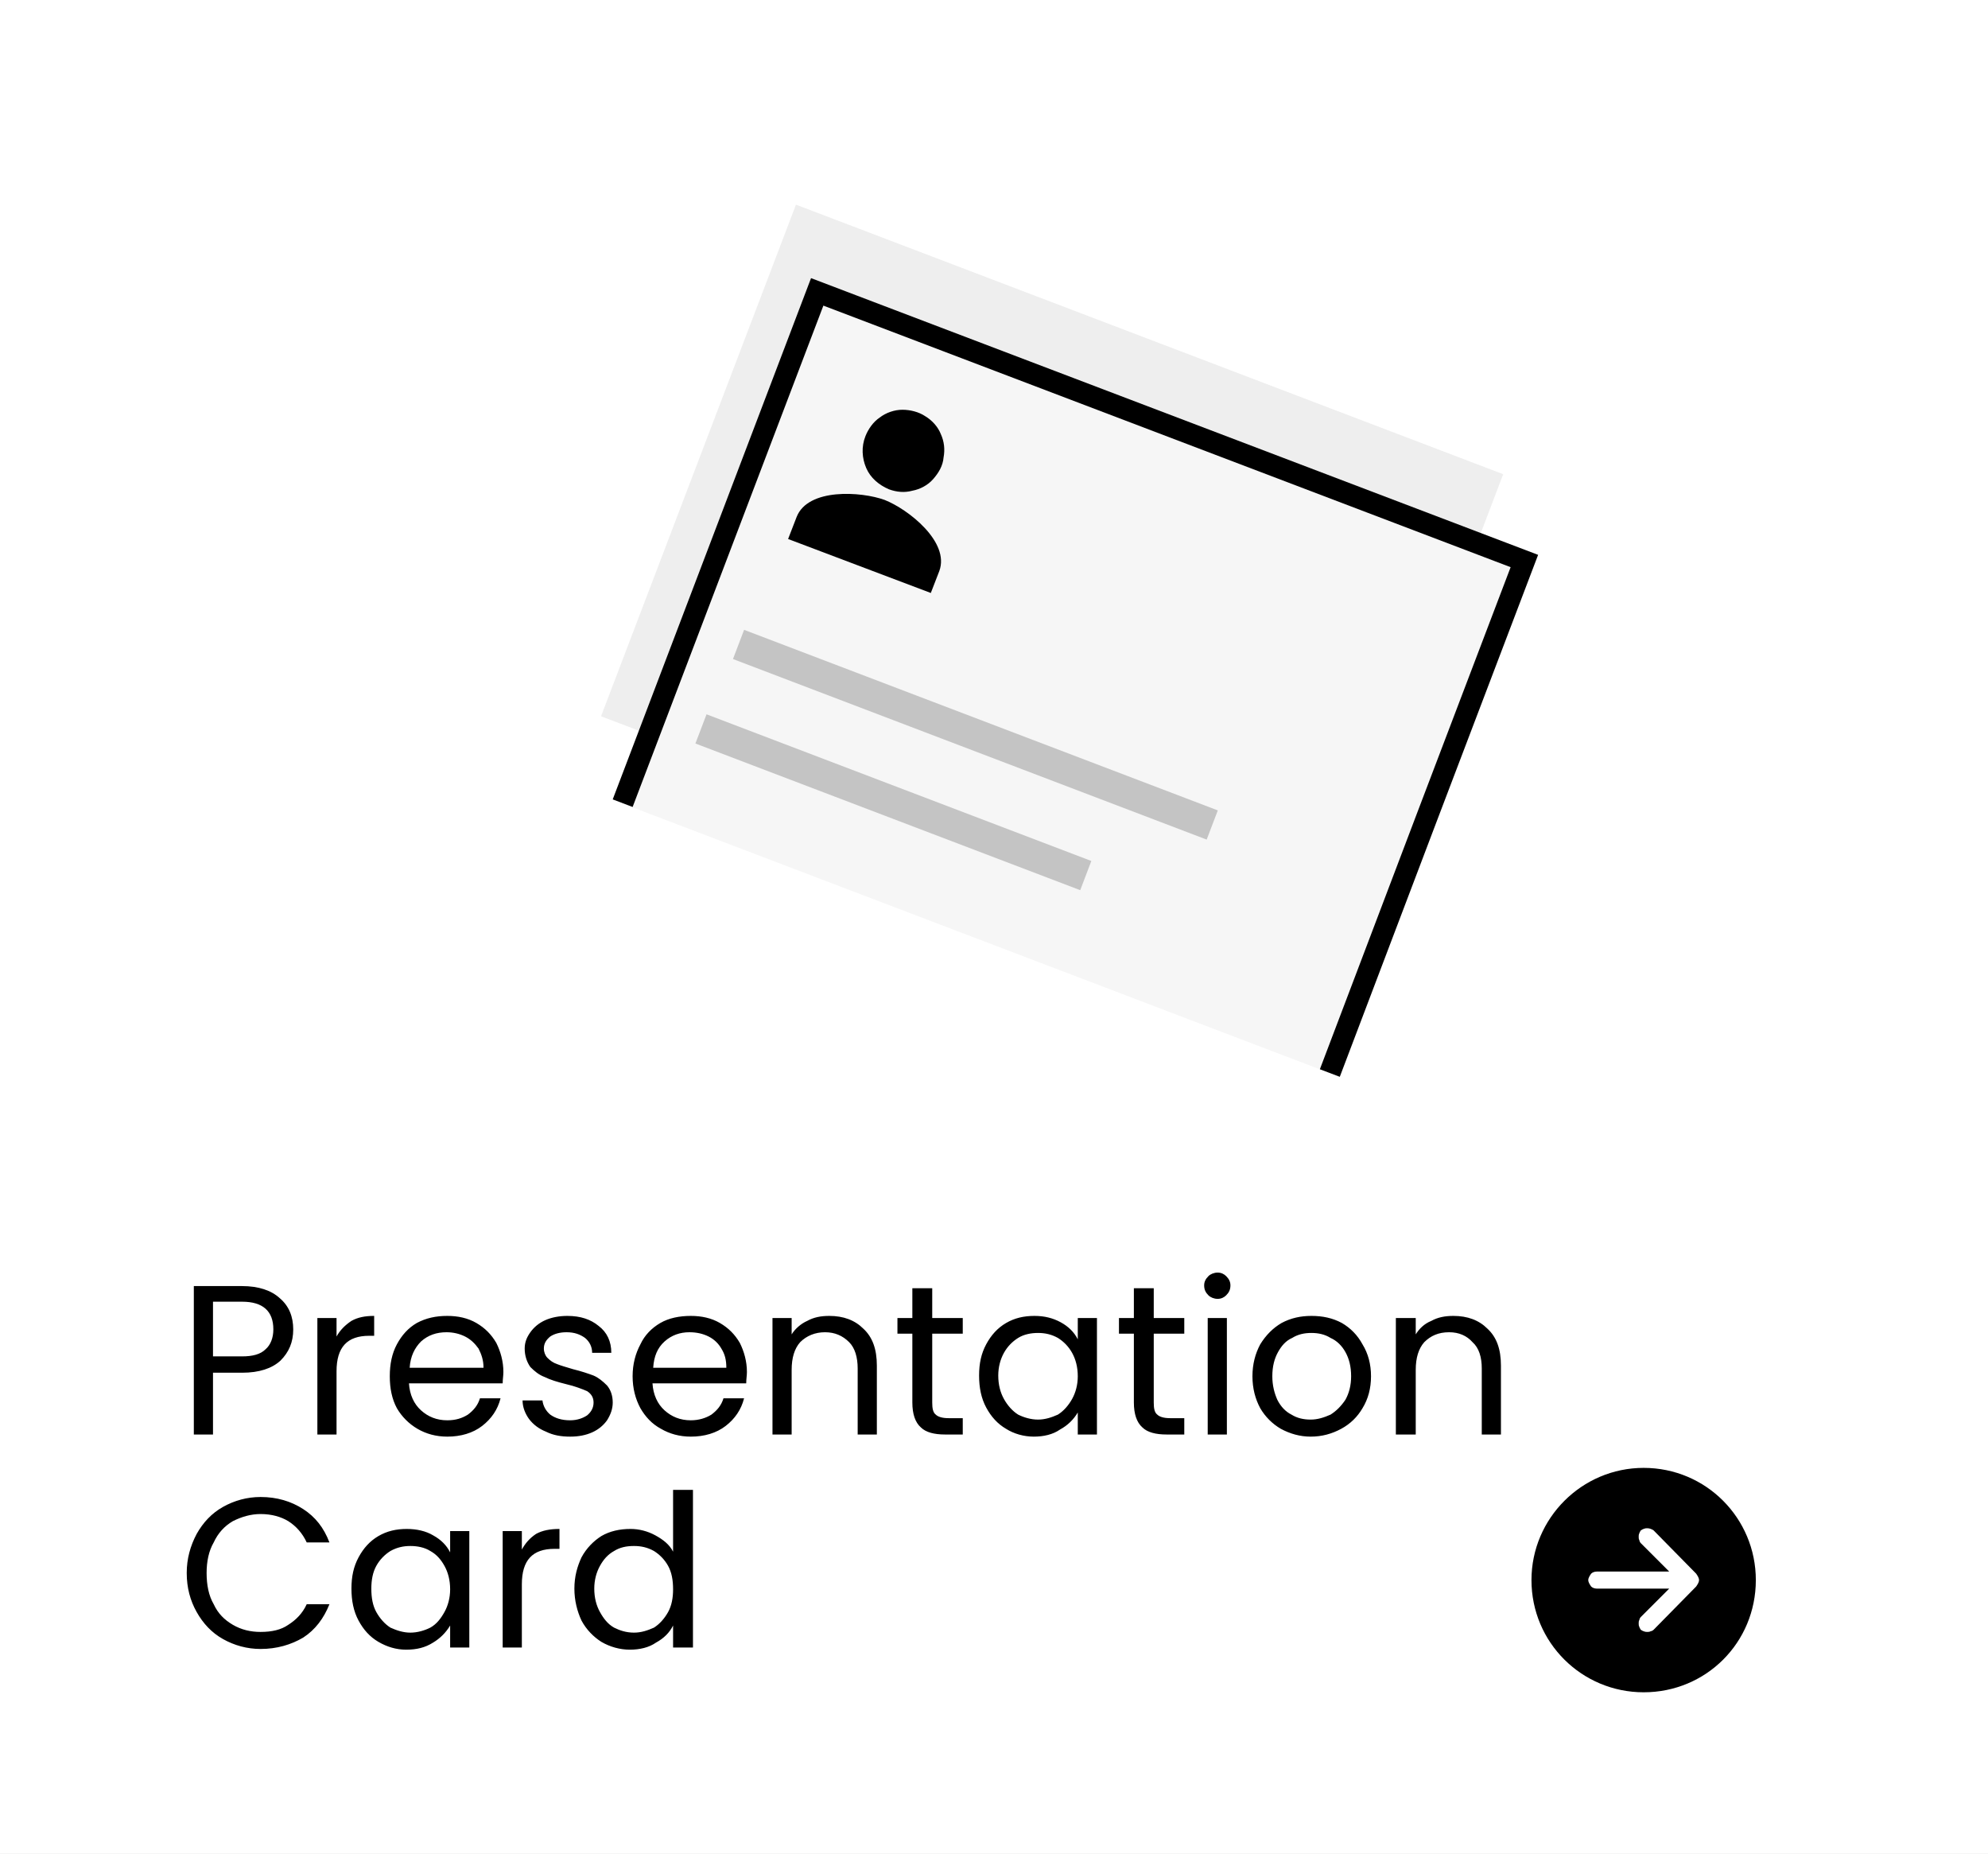
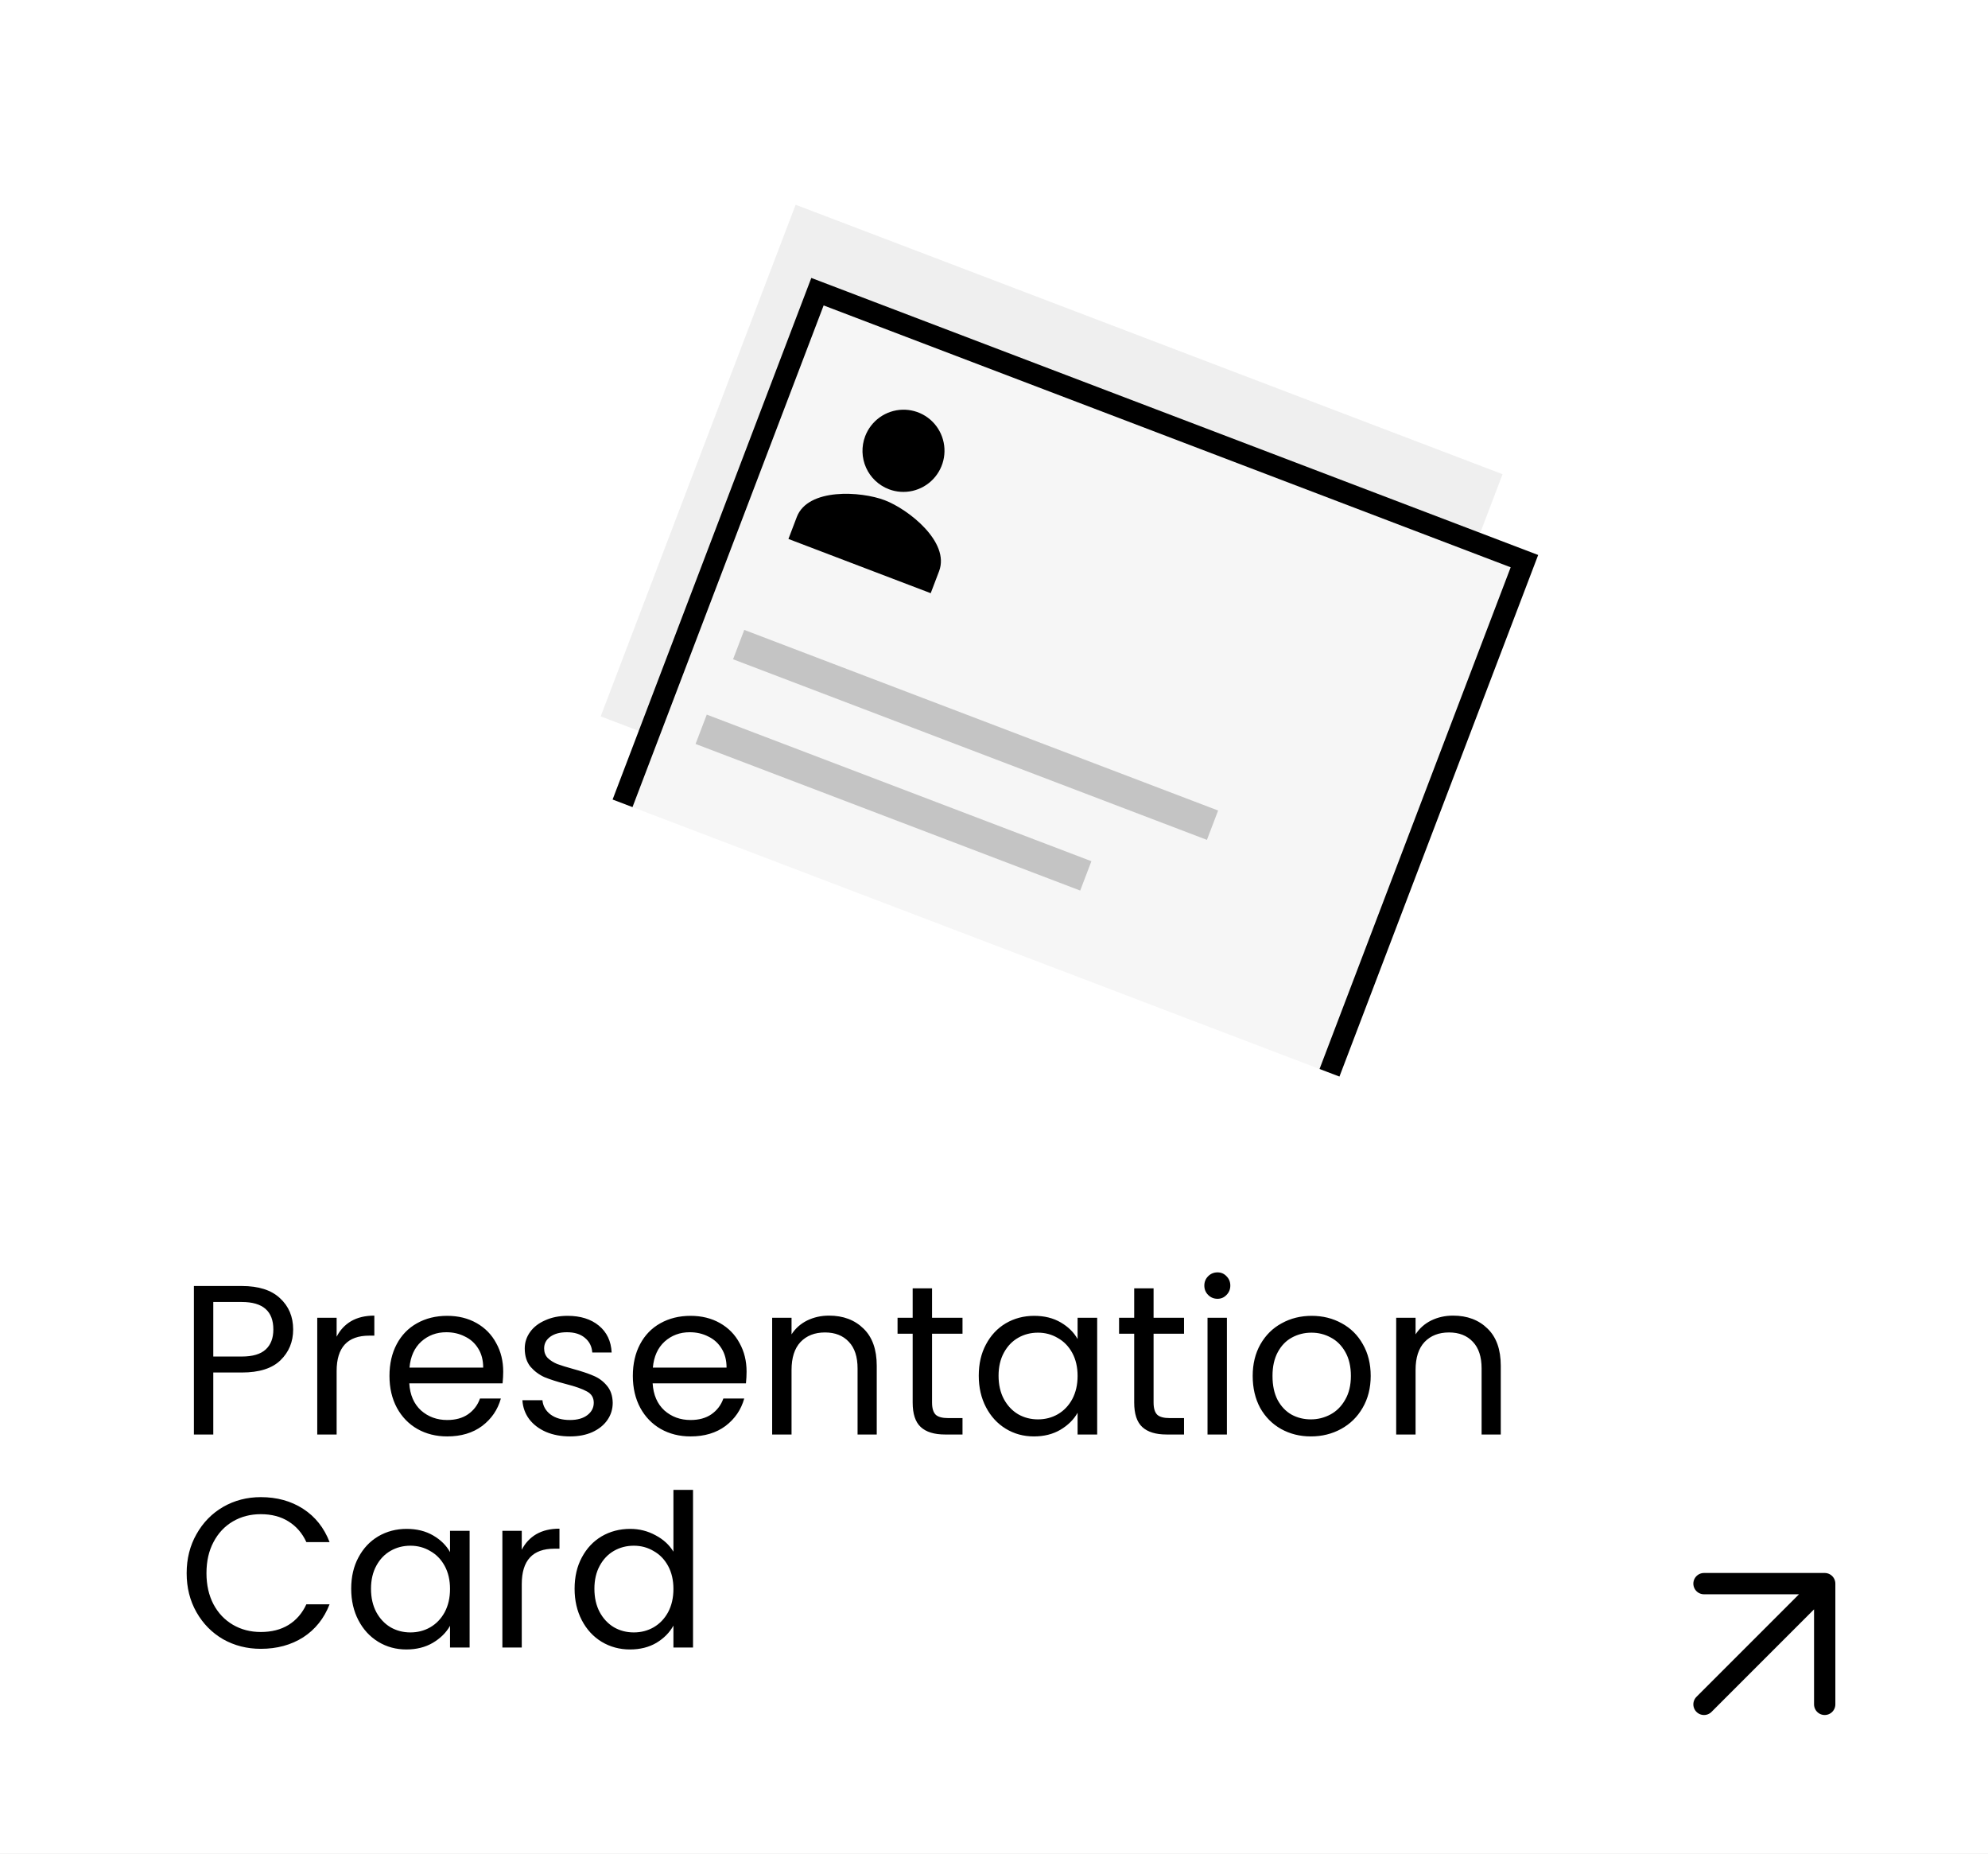
- <svg xmlns="http://www.w3.org/2000/svg" width="280" height="261" viewBox="0 0 280 261" fill="none">
-   <style>.a{fill:#C4C4C4;}.b{fill:black;}</style>
-   <rect width="280" height="261" fill="white" />
-   <rect x="112.1" y="28.8" width="106.6" height="77.1" transform="rotate(20.8607 112.06 28.831)" style="fill-opacity:0.3;fill:#C4C4C4" />
-   <rect x="115.1" y="41.1" width="106.6" height="77.1" transform="rotate(20.8607 115.137 41.0741)" fill="#F6F6F6" />
-   <path d="M187.3 151.1L201 115 214.7 79 115.1 41.1 87.7 113.1" style="stroke-width:3;stroke:black" />
-   <rect x="104.8" y="88.7" width="71.4" height="4.4" transform="rotate(20.8607 104.825 88.7011)" class="a" />
-   <rect x="99.5" y="100.6" width="58" height="4.4" transform="rotate(20.8607 99.5443 100.627)" class="a" />
-   <path d="M125.2 68.9C126.3 69.3 127.4 69.4 128.5 69.1 129.6 68.9 130.7 68.3 131.4 67.5 132.2 66.6 132.8 65.6 132.9 64.4 133.1 63.3 133 62.2 132.5 61.1 132.1 60.1 131.3 59.2 130.3 58.6 129.4 58 128.2 57.7 127.1 57.7 126 57.7 124.8 58.1 123.9 58.8 123 59.4 122.3 60.4 121.9 61.4 121.3 62.9 121.4 64.5 122 65.9 122.6 67.3 123.8 68.3 125.2 68.9ZM124.6 70.4C121.3 69.2 113.8 68.7 112.2 72.8L111 75.9 131.1 83.5 132.3 80.4C133.8 76.3 127.9 71.7 124.6 70.4Z" class="b" />
-   <path d="M41.3 187.2C41.3 189 40.7 190.4 39.5 191.6 38.3 192.7 36.5 193.3 34.1 193.3H30V202H27.3V181.1H34.1C36.4 181.1 38.2 181.7 39.4 182.8 40.7 183.9 41.3 185.4 41.3 187.2ZM34.1 191C35.6 191 36.7 190.7 37.4 190 38.1 189.4 38.5 188.4 38.5 187.2 38.5 184.6 37 183.3 34.1 183.3H30V191H34.1ZM47.4 188.2C47.9 187.3 48.6 186.6 49.5 186 50.4 185.5 51.4 185.3 52.7 185.3V188.1H52C48.9 188.1 47.4 189.7 47.4 193.1V202H44.7V185.6H47.4V188.2ZM70.9 193.2C70.9 193.7 70.8 194.2 70.8 194.8H57.6C57.7 196.4 58.3 197.7 59.3 198.6 60.3 199.5 61.5 200 63 200 64.2 200 65.1 199.7 65.9 199.2 66.7 198.6 67.3 197.9 67.6 196.9H70.5C70.1 198.5 69.2 199.8 67.9 200.8 66.6 201.8 64.9 202.3 63 202.3 61.4 202.3 60 201.9 58.8 201.2 57.6 200.5 56.6 199.5 55.9 198.3 55.2 197 54.9 195.5 54.9 193.8 54.9 192.1 55.2 190.6 55.9 189.3 56.6 188 57.5 187 58.7 186.3 60 185.6 61.4 185.3 63 185.3 64.5 185.3 65.9 185.6 67.1 186.3 68.3 187 69.2 187.9 69.9 189.1 70.5 190.3 70.9 191.7 70.9 193.2ZM68.1 192.6C68.1 191.5 67.8 190.7 67.4 189.9 66.9 189.2 66.3 188.6 65.5 188.2 64.7 187.8 63.8 187.6 62.9 187.6 61.5 187.6 60.3 188 59.3 188.9 58.4 189.8 57.8 191 57.7 192.6H68.1ZM80.3 202.3C79 202.3 77.9 202.1 76.9 201.6 75.9 201.2 75.1 200.6 74.5 199.8 74 199.1 73.6 198.2 73.6 197.2H76.4C76.5 198 76.9 198.7 77.5 199.2 78.2 199.7 79.1 200 80.3 200 81.3 200 82.1 199.7 82.7 199.3 83.3 198.8 83.6 198.2 83.6 197.5 83.6 196.8 83.3 196.3 82.7 195.9 82 195.6 81 195.2 79.7 194.9 78.5 194.6 77.5 194.3 76.7 193.9 75.9 193.6 75.3 193.1 74.7 192.5 74.2 191.8 73.9 190.9 73.9 189.9 73.9 189 74.2 188.3 74.7 187.6 75.2 186.9 75.9 186.3 76.8 185.9 77.7 185.5 78.8 185.3 79.9 185.3 81.8 185.3 83.2 185.8 84.3 186.7 85.5 187.6 86.1 188.9 86.1 190.5H83.4C83.4 189.6 83 188.9 82.4 188.4 81.7 187.9 80.9 187.6 79.8 187.6 78.9 187.6 78.1 187.8 77.5 188.2 76.9 188.7 76.6 189.2 76.6 189.9 76.6 190.4 76.8 190.9 77.1 191.2 77.5 191.6 77.9 191.9 78.5 192.1 79 192.3 79.7 192.5 80.7 192.8 81.9 193.1 82.8 193.4 83.6 193.7 84.3 194 84.9 194.5 85.5 195.1 86 195.7 86.3 196.5 86.3 197.5 86.3 198.4 86 199.2 85.5 200 85 200.7 84.3 201.3 83.4 201.7 82.5 202.1 81.5 202.3 80.3 202.3ZM105.2 193.2C105.2 193.7 105.1 194.2 105.1 194.8H91.9C92 196.4 92.6 197.7 93.6 198.6 94.6 199.5 95.8 200 97.3 200 98.4 200 99.4 199.7 100.2 199.2 101 198.6 101.6 197.9 101.9 196.9H104.8C104.4 198.5 103.5 199.8 102.2 200.8 100.9 201.8 99.2 202.3 97.3 202.3 95.7 202.3 94.3 201.9 93.1 201.2 91.8 200.5 90.9 199.5 90.2 198.3 89.5 197 89.1 195.5 89.1 193.8 89.1 192.1 89.5 190.6 90.2 189.3 90.8 188 91.8 187 93 186.3 94.2 185.6 95.7 185.3 97.3 185.3 98.8 185.3 100.2 185.6 101.4 186.3 102.6 187 103.5 187.9 104.2 189.1 104.8 190.3 105.2 191.7 105.2 193.2ZM102.3 192.6C102.3 191.5 102.1 190.7 101.6 189.9 101.2 189.2 100.6 188.6 99.8 188.2 99 187.8 98.1 187.6 97.1 187.6 95.8 187.6 94.6 188 93.6 188.9 92.6 189.8 92.1 191 92 192.6H102.3ZM116.8 185.3C118.8 185.3 120.4 185.9 121.6 187.1 122.9 188.3 123.5 190 123.5 192.3V202H120.8V192.7C120.8 191.1 120.4 189.8 119.6 189 118.7 188.1 117.6 187.6 116.2 187.6 114.8 187.6 113.6 188.1 112.7 189 111.9 189.9 111.5 191.2 111.5 192.9V202H108.8V185.6H111.5V187.9C112 187.1 112.8 186.4 113.7 186 114.6 185.5 115.6 185.3 116.8 185.3ZM131.3 187.8V197.5C131.3 198.3 131.4 198.9 131.8 199.2 132.1 199.5 132.7 199.7 133.6 199.7H135.6V202H133.1C131.6 202 130.4 201.7 129.7 201 128.9 200.3 128.5 199.1 128.5 197.5V187.8H126.4V185.6H128.5V181.4H131.3V185.6H135.6V187.8H131.3ZM137.9 193.7C137.9 192 138.2 190.6 138.9 189.3 139.6 188 140.5 187 141.7 186.3 142.9 185.6 144.2 185.3 145.7 185.3 147.1 185.3 148.3 185.6 149.4 186.2 150.5 186.8 151.3 187.6 151.8 188.6V185.6H154.5V202H151.8V198.9C151.2 199.9 150.4 200.7 149.3 201.3 148.3 202 147 202.3 145.6 202.3 144.2 202.3 142.8 201.9 141.7 201.2 140.5 200.5 139.6 199.5 138.9 198.2 138.2 196.9 137.9 195.4 137.9 193.7ZM151.8 193.8C151.8 192.5 151.5 191.4 151 190.5 150.5 189.6 149.8 188.9 149 188.4 148.1 187.9 147.2 187.7 146.2 187.7 145.2 187.7 144.2 187.9 143.4 188.4 142.6 188.9 141.9 189.6 141.4 190.5 140.9 191.4 140.6 192.5 140.6 193.7 140.6 195 140.9 196.1 141.4 197 141.9 197.9 142.6 198.7 143.4 199.2 144.2 199.6 145.2 199.9 146.2 199.9 147.2 199.9 148.1 199.6 149 199.2 149.8 198.7 150.5 197.9 151 197 151.5 196.1 151.8 195 151.8 193.8ZM162.5 187.8V197.5C162.5 198.3 162.6 198.9 163 199.2 163.3 199.5 163.9 199.7 164.8 199.7H166.8V202H164.3C162.8 202 161.6 201.7 160.9 201 160.1 200.3 159.7 199.1 159.7 197.5V187.8H157.6V185.6H159.7V181.4H162.5V185.6H166.8V187.8H162.5ZM171.5 182.9C171 182.9 170.5 182.7 170.2 182.4 169.8 182 169.6 181.6 169.6 181 169.6 180.5 169.8 180.1 170.2 179.7 170.5 179.4 171 179.2 171.5 179.2 172 179.2 172.4 179.4 172.7 179.7 173.1 180.1 173.3 180.5 173.3 181 173.3 181.6 173.1 182 172.7 182.4 172.4 182.7 172 182.9 171.5 182.9ZM172.8 185.6V202H170.1V185.6H172.8ZM184.6 202.3C183.1 202.3 181.7 201.9 180.4 201.2 179.2 200.5 178.2 199.5 177.5 198.3 176.8 197 176.4 195.5 176.4 193.8 176.4 192.1 176.8 190.6 177.5 189.3 178.3 188 179.3 187 180.5 186.3 181.8 185.6 183.2 185.3 184.7 185.3 186.3 185.3 187.7 185.6 189 186.3 190.2 187 191.2 188 191.9 189.3 192.7 190.6 193.1 192.1 193.1 193.8 193.1 195.5 192.7 197 191.9 198.3 191.2 199.5 190.2 200.5 188.9 201.2 187.6 201.9 186.2 202.3 184.6 202.3ZM184.6 199.9C185.6 199.9 186.5 199.6 187.4 199.2 188.2 198.7 188.9 198 189.5 197.1 190 196.2 190.3 195.1 190.3 193.8 190.3 192.4 190 191.3 189.5 190.4 189 189.5 188.3 188.8 187.4 188.4 186.6 187.9 185.7 187.7 184.7 187.7 183.7 187.7 182.8 187.9 182 188.4 181.1 188.8 180.5 189.5 180 190.4 179.5 191.3 179.2 192.4 179.2 193.8 179.2 195.1 179.5 196.2 179.9 197.1 180.4 198.1 181.1 198.8 181.9 199.2 182.7 199.7 183.6 199.9 184.6 199.9ZM204.7 185.3C206.7 185.3 208.3 185.9 209.5 187.1 210.8 188.3 211.4 190 211.4 192.3V202H208.7V192.7C208.7 191.1 208.3 189.8 207.4 189 206.6 188.1 205.5 187.6 204.1 187.6 202.6 187.6 201.5 188.1 200.6 189 199.8 189.9 199.4 191.2 199.4 192.9V202H196.6V185.6H199.4V187.9C199.9 187.1 200.6 186.4 201.6 186 202.5 185.5 203.5 185.3 204.7 185.3ZM26.3 221.5C26.3 219.5 26.8 217.7 27.7 216 28.6 214.4 29.8 213.1 31.4 212.2 33 211.3 34.8 210.8 36.7 210.8 39 210.8 41 211.4 42.7 212.5 44.4 213.6 45.6 215.1 46.4 217.2H43.2C42.6 215.9 41.7 214.9 40.6 214.2 39.6 213.6 38.3 213.2 36.7 213.2 35.3 213.2 34 213.6 32.8 214.2 31.6 214.9 30.7 215.9 30.1 217.2 29.4 218.4 29.1 219.9 29.1 221.5 29.1 223.2 29.4 224.7 30.1 225.9 30.7 227.2 31.6 228.1 32.8 228.8 34 229.5 35.3 229.8 36.7 229.8 38.3 229.8 39.6 229.5 40.6 228.8 41.7 228.1 42.6 227.2 43.2 225.9H46.4C45.6 227.9 44.4 229.5 42.7 230.6 41 231.6 39 232.2 36.7 232.2 34.8 232.2 33 231.7 31.4 230.8 29.8 229.9 28.6 228.6 27.7 227 26.8 225.4 26.3 223.6 26.3 221.5ZM49.5 223.7C49.5 222 49.8 220.6 50.5 219.3 51.2 218 52.1 217 53.3 216.3 54.5 215.6 55.8 215.3 57.3 215.3 58.7 215.3 60 215.6 61 216.2 62.1 216.8 62.9 217.6 63.4 218.6V215.6H66.1V232H63.4V228.9C62.8 229.9 62 230.7 61 231.3 59.9 232 58.7 232.3 57.2 232.3 55.8 232.3 54.5 231.9 53.3 231.2 52.1 230.5 51.2 229.5 50.5 228.2 49.8 226.9 49.5 225.4 49.5 223.7ZM63.4 223.8C63.4 222.5 63.1 221.4 62.6 220.5 62.1 219.6 61.5 218.9 60.6 218.4 59.8 217.9 58.8 217.7 57.8 217.7 56.8 217.7 55.9 217.9 55 218.4 54.2 218.9 53.5 219.6 53 220.5 52.5 221.4 52.3 222.5 52.3 223.7 52.3 225 52.5 226.1 53 227 53.5 227.9 54.2 228.7 55 229.2 55.9 229.6 56.8 229.9 57.8 229.9 58.8 229.9 59.8 229.6 60.6 229.2 61.5 228.7 62.1 227.9 62.6 227 63.1 226.1 63.4 225 63.4 223.8ZM73.5 218.2C74 217.3 74.6 216.6 75.5 216 76.4 215.5 77.5 215.3 78.8 215.3V218.1H78.1C75 218.1 73.5 219.7 73.5 223.1V232H70.8V215.6H73.5V218.2ZM80.9 223.7C80.9 222 81.3 220.6 81.9 219.3 82.6 218 83.6 217 84.7 216.3 85.9 215.6 87.3 215.3 88.8 215.3 90 215.3 91.2 215.6 92.3 216.2 93.4 216.8 94.3 217.5 94.8 218.5V209.8H97.6V232H94.8V228.9C94.3 229.9 93.5 230.7 92.4 231.3 91.4 232 90.1 232.3 88.7 232.3 87.3 232.3 85.9 231.9 84.7 231.2 83.6 230.5 82.6 229.5 81.9 228.2 81.3 226.9 80.9 225.4 80.9 223.7ZM94.8 223.8C94.8 222.5 94.6 221.4 94.1 220.5 93.6 219.6 92.9 218.9 92.1 218.4 91.2 217.9 90.3 217.7 89.3 217.7 88.2 217.7 87.3 217.9 86.5 218.4 85.6 218.9 85 219.6 84.5 220.5 84 221.4 83.7 222.5 83.7 223.7 83.7 225 84 226.1 84.5 227 85 227.9 85.6 228.7 86.5 229.2 87.3 229.6 88.2 229.9 89.3 229.9 90.3 229.9 91.2 229.6 92.1 229.2 92.9 228.7 93.6 227.9 94.1 227 94.6 226.1 94.8 225 94.8 223.8Z" class="b" />
-   <path d="M247.3 222.5C247.3 213.8 240.3 206.7 231.5 206.7 222.8 206.7 215.7 213.8 215.7 222.5 215.7 231.3 222.8 238.3 231.5 238.3 240.3 238.3 247.3 231.3 247.3 222.5ZM231.1 229.5C231 229.3 230.9 229.2 230.9 229.1 230.8 228.9 230.8 228.8 230.8 228.6 230.8 228.4 230.8 228.3 230.9 228.1 230.9 228 231 227.8 231.1 227.7L235.1 223.7H224.9C224.6 223.7 224.3 223.6 224.1 223.4 223.9 223.1 223.7 222.8 223.7 222.5 223.7 222.2 223.9 221.9 224.1 221.6 224.3 221.4 224.6 221.3 224.9 221.3H235.1L231.1 217.3C231 217.2 230.9 217 230.9 216.9 230.8 216.7 230.8 216.6 230.8 216.4 230.8 216.2 230.8 216.1 230.9 215.9 230.9 215.8 231 215.7 231.1 215.5 231.3 215.4 231.4 215.3 231.5 215.3 231.7 215.2 231.9 215.2 232 215.2 232.3 215.2 232.6 215.3 232.9 215.5L238.9 221.6C239.1 221.9 239.3 222.2 239.3 222.5 239.3 222.8 239.1 223.1 238.9 223.4L232.9 229.5C232.8 229.6 232.6 229.7 232.5 229.7 232.3 229.8 232.2 229.8 232 229.8 231.9 229.8 231.7 229.8 231.5 229.7 231.4 229.7 231.3 229.6 231.1 229.5Z" class="b" />
+ <svg xmlns="http://www.w3.org/2000/svg" fill="none" viewBox="0 0 280 261">
+   <path fill="#fff" d="M0 0h280v261H0z" />
+   <path fill="#C4C4C4" fill-opacity=".27" d="M112.06 28.831l99.57 37.944-27.455 72.045-99.57-37.944z" />
+   <path fill="#F6F6F6" d="M115.137 41.074l99.57 37.944-27.455 72.045-99.57-37.944z" />
+   <path d="M187.253 151.063l13.727-36.022 13.728-36.023-99.571-37.944-27.454 72.045" stroke="#000" stroke-width="3" />
+   <path fill="#C4C4C4" d="M104.825 88.701l66.741 25.433-1.576 4.134-66.741-25.433zM99.544 100.627l54.174 20.644-1.576 4.134-54.174-20.644z" />
+   <path d="M125.19 68.891c1.067.407 2.231.487 3.345.23 1.114-.256 2.128-.838 2.913-1.671.785-.833 1.306-1.88 1.498-3.009.192-1.129.045-2.289-.421-3.333-.466-1.044-1.231-1.926-2.198-2.534-.967-.608-2.093-.914-3.235-.88-1.141.034-2.248.406-3.18 1.07-.932.664-1.647 1.589-2.055 2.659-.547 1.435-.503 3.028.122 4.428.625 1.4 1.78 2.493 3.211 3.038zm-.589 1.546c-3.344-1.274-10.809-1.747-12.376 2.365l-1.178 3.092 20.039 7.636 1.178-3.092c1.567-4.112-4.319-8.727-7.663-10.002zM41.29 187.21c0 1.74-.6 3.19-1.8 4.35-1.18 1.14-2.99 1.71-5.43 1.71h-4.02V202h-2.73v-20.91h6.75c2.36 0 4.15.57 5.37 1.71 1.24 1.14 1.86 2.61 1.86 4.41zm-7.23 3.81c1.52 0 2.64-.33 3.36-.99.72-.66 1.08-1.6 1.08-2.82 0-2.58-1.48-3.87-4.44-3.87h-4.02v7.68h4.02zm13.353-2.79c.48-.94 1.16-1.67 2.04-2.19.9-.52 1.99-.78 3.27-.78v2.82h-.72c-3.06 0-4.59 1.66-4.59 4.98V202h-2.73v-16.44h2.73v2.67zm23.462 4.92c0 .52-.03 1.07-.09 1.65h-13.14c.1 1.62.65 2.89 1.65 3.81 1.02.9 2.25 1.35 3.69 1.35 1.18 0 2.16-.27 2.94-.81.8-.56 1.36-1.3 1.68-2.22h2.94c-.44 1.58-1.32 2.87-2.64 3.87-1.32.98-2.96 1.47-4.92 1.47-1.56 0-2.96-.35-4.2-1.05-1.22-.7-2.18-1.69-2.88-2.97-.7-1.3-1.05-2.8-1.05-4.5 0-1.7.34-3.19 1.02-4.47.68-1.28 1.63-2.26 2.85-2.94 1.24-.7 2.66-1.05 4.26-1.05 1.56 0 2.94.34 4.14 1.02 1.2.68 2.12 1.62 2.76 2.82.66 1.18.99 2.52.99 4.02zm-2.82-.57c0-1.04-.23-1.93-.69-2.67-.46-.76-1.09-1.33-1.89-1.71-.78-.4-1.65-.6-2.61-.6-1.38 0-2.56.44-3.54 1.32-.96.88-1.51 2.1-1.65 3.66h10.38zm12.243 9.69c-1.26 0-2.39-.21-3.39-.63-1-.44-1.79-1.04-2.37-1.8-.58-.78-.9-1.67-.96-2.67h2.82c.08.82.46 1.49 1.14 2.01.7.52 1.61.78 2.73.78 1.04 0 1.86-.23 2.46-.69.6-.46.9-1.04.9-1.74 0-.72-.32-1.25-.96-1.59-.64-.36-1.63-.71-2.97-1.05-1.22-.32-2.22-.64-3-.96-.76-.34-1.42-.83-1.98-1.47-.54-.66-.81-1.52-.81-2.58 0-.84.25-1.61.75-2.31s1.21-1.25 2.13-1.65c.92-.42 1.97-.63 3.15-.63 1.82 0 3.29.46 4.41 1.38 1.12.92 1.72 2.18 1.8 3.78h-2.73c-.06-.86-.41-1.55-1.05-2.07-.62-.52-1.46-.78-2.52-.78-.98 0-1.76.21-2.34.63-.58.42-.87.97-.87 1.65 0 .54.17.99.51 1.35.36.34.8.62 1.32.84.54.2 1.28.43 2.22.69 1.18.32 2.14.64 2.88.96.74.3 1.37.76 1.89 1.38.54.62.82 1.43.84 2.43 0 .9-.25 1.71-.75 2.43-.5.72-1.21 1.29-2.13 1.71-.9.4-1.94.6-3.12.6zm24.854-9.12c0 .52-.03 1.07-.09 1.65H91.922c.1 1.62.65 2.89 1.65 3.81 1.02.9 2.25 1.35 3.69 1.35 1.18 0 2.16-.27 2.94-.81.8-.56 1.36-1.3 1.68-2.22h2.94c-.44 1.58-1.32 2.87-2.64 3.87-1.32.98-2.96 1.47-4.92 1.47-1.56 0-2.96-.35-4.2-1.05-1.22-.7-2.18-1.69-2.88-2.97-.7-1.3-1.05-2.8-1.05-4.5 0-1.7.34-3.19 1.02-4.47.68-1.28 1.63-2.26 2.85-2.94 1.24-.7 2.66-1.05 4.26-1.05 1.56 0 2.94.34 4.14 1.02 1.2.68 2.12 1.62 2.76 2.82.66 1.18.99 2.52.99 4.02zm-2.82-.57c0-1.04-.23-1.93-.69-2.67-.46-.76-1.09-1.33-1.89-1.71-.78-.4-1.65-.6-2.61-.6-1.38 0-2.56.44-3.54 1.32-.96.88-1.51 2.1-1.65 3.66h10.38zm14.433-7.32c2 0 3.62.61 4.86 1.83 1.24 1.2 1.86 2.94 1.86 5.22V202h-2.7v-9.3c0-1.64-.41-2.89-1.23-3.75-.82-.88-1.94-1.32-3.36-1.32-1.44 0-2.59.45-3.45 1.35-.84.9-1.26 2.21-1.26 3.93V202h-2.73v-16.44h2.73v2.34c.54-.84 1.27-1.49 2.19-1.95.94-.46 1.97-.69 3.09-.69zm14.51 2.55v9.69c0 .8.17 1.37.51 1.71.34.32.93.48 1.77.48h2.01V202h-2.46c-1.52 0-2.66-.35-3.42-1.05-.76-.7-1.14-1.85-1.14-3.45v-9.69h-2.13v-2.25h2.13v-4.14h2.73v4.14h4.29v2.25h-4.29zm6.578 5.91c0-1.68.34-3.15 1.02-4.41.68-1.28 1.61-2.27 2.79-2.97 1.2-.7 2.53-1.05 3.99-1.05 1.44 0 2.69.31 3.75.93 1.06.62 1.85 1.4 2.37 2.34v-3h2.76V202h-2.76v-3.06c-.54.96-1.35 1.76-2.43 2.4-1.06.62-2.3.93-3.72.93-1.46 0-2.78-.36-3.96-1.08-1.18-.72-2.11-1.73-2.79-3.03-.68-1.3-1.02-2.78-1.02-4.44zm13.92.03c0-1.24-.25-2.32-.75-3.24-.5-.92-1.18-1.62-2.04-2.1-.84-.5-1.77-.75-2.79-.75s-1.95.24-2.79.72c-.84.48-1.51 1.18-2.01 2.1-.5.92-.75 2-.75 3.24 0 1.26.25 2.36.75 3.3.5.92 1.17 1.63 2.01 2.13.84.48 1.77.72 2.79.72s1.95-.24 2.79-.72c.86-.5 1.54-1.21 2.04-2.13.5-.94.75-2.03.75-3.27zm10.703-5.94v9.69c0 .8.17 1.37.51 1.71.34.32.93.48 1.77.48h2.01V202h-2.46c-1.52 0-2.66-.35-3.42-1.05-.76-.7-1.14-1.85-1.14-3.45v-9.69h-2.13v-2.25h2.13v-4.14h2.73v4.14h4.29v2.25h-4.29zm9.008-4.92c-.52 0-.96-.18-1.32-.54-.36-.36-.54-.8-.54-1.32s.18-.96.54-1.32c.36-.36.8-.54 1.32-.54.5 0 .92.18 1.26.54.36.36.54.8.54 1.32s-.18.96-.54 1.32c-.34.36-.76.54-1.26.54zm1.32 2.67V202h-2.73v-16.44h2.73zm11.822 16.71c-1.54 0-2.94-.35-4.2-1.05-1.24-.7-2.22-1.69-2.94-2.97-.7-1.3-1.05-2.8-1.05-4.5 0-1.68.36-3.16 1.08-4.44.74-1.3 1.74-2.29 3-2.97 1.26-.7 2.67-1.05 4.23-1.05 1.56 0 2.97.35 4.23 1.05 1.26.68 2.25 1.66 2.97 2.94.74 1.28 1.11 2.77 1.11 4.47 0 1.7-.38 3.2-1.14 4.5-.74 1.28-1.75 2.27-3.03 2.97-1.28.7-2.7 1.05-4.26 1.05zm0-2.4c.98 0 1.9-.23 2.76-.69.86-.46 1.55-1.15 2.07-2.07.54-.92.81-2.04.81-3.36 0-1.32-.26-2.44-.78-3.36-.52-.92-1.2-1.6-2.04-2.04-.84-.46-1.75-.69-2.73-.69-1 0-1.92.23-2.76.69-.82.44-1.48 1.12-1.98 2.04-.5.92-.75 2.04-.75 3.36 0 1.34.24 2.47.72 3.39.5.92 1.16 1.61 1.98 2.07.82.44 1.72.66 2.7.66zm20.03-14.61c2 0 3.62.61 4.86 1.83 1.24 1.2 1.86 2.94 1.86 5.22V202h-2.7v-9.3c0-1.64-.41-2.89-1.23-3.75-.82-.88-1.94-1.32-3.36-1.32-1.44 0-2.59.45-3.45 1.35-.84.9-1.26 2.21-1.26 3.93V202h-2.73v-16.44h2.73v2.34c.54-.84 1.27-1.49 2.19-1.95.94-.46 1.97-.69 3.09-.69zM26.29 221.53c0-2.04.46-3.87 1.38-5.49.92-1.64 2.17-2.92 3.75-3.84 1.6-.92 3.37-1.38 5.31-1.38 2.28 0 4.27.55 5.97 1.65 1.7 1.1 2.94 2.66 3.72 4.68h-3.27c-.58-1.26-1.42-2.23-2.52-2.91-1.08-.68-2.38-1.02-3.9-1.02-1.46 0-2.77.34-3.93 1.02-1.16.68-2.07 1.65-2.73 2.91-.66 1.24-.99 2.7-.99 4.38 0 1.66.33 3.12.99 4.38.66 1.24 1.57 2.2 2.73 2.88 1.16.68 2.47 1.02 3.93 1.02 1.52 0 2.82-.33 3.9-.99 1.1-.68 1.94-1.65 2.52-2.91h3.27c-.78 2-2.02 3.55-3.72 4.65-1.7 1.08-3.69 1.62-5.97 1.62-1.94 0-3.71-.45-5.31-1.35-1.58-.92-2.83-2.19-3.75-3.81-.92-1.62-1.38-3.45-1.38-5.49zm23.174 2.19c0-1.68.34-3.15 1.02-4.41.68-1.28 1.61-2.27 2.79-2.97 1.2-.7 2.53-1.05 3.99-1.05 1.44 0 2.69.31 3.75.93 1.06.62 1.85 1.4 2.37 2.34v-3h2.76V232h-2.76v-3.06c-.54.96-1.35 1.76-2.43 2.4-1.06.62-2.3.93-3.72.93-1.46 0-2.78-.36-3.96-1.08-1.18-.72-2.11-1.73-2.79-3.03-.68-1.3-1.02-2.78-1.02-4.44zm13.92.03c0-1.24-.25-2.32-.75-3.24-.5-.92-1.18-1.62-2.04-2.1-.84-.5-1.77-.75-2.79-.75s-1.95.24-2.79.72c-.84.48-1.51 1.18-2.01 2.1-.5.92-.75 2-.75 3.24 0 1.26.25 2.36.75 3.3.5.92 1.17 1.63 2.01 2.13.84.48 1.77.72 2.79.72s1.95-.24 2.79-.72c.86-.5 1.54-1.21 2.04-2.13.5-.94.75-2.03.75-3.27zm10.104-5.52c.48-.94 1.16-1.67 2.04-2.19.9-.52 1.99-.78 3.27-.78v2.82h-.72c-3.06 0-4.59 1.66-4.59 4.98V232h-2.73v-16.44h2.73v2.67zm7.441 5.49c0-1.68.34-3.15 1.02-4.41.68-1.28 1.61-2.27 2.79-2.97 1.2-.7 2.54-1.05 4.02-1.05 1.28 0 2.47.3 3.57.9 1.1.58 1.94 1.35 2.52 2.31v-8.7h2.76V232h-2.76v-3.09c-.54.98-1.34 1.79-2.4 2.43-1.06.62-2.3.93-3.72.93-1.46 0-2.79-.36-3.99-1.08-1.18-.72-2.11-1.73-2.79-3.03-.68-1.3-1.02-2.78-1.02-4.44zm13.92.03c0-1.24-.25-2.32-.75-3.24-.5-.92-1.18-1.62-2.04-2.1-.84-.5-1.77-.75-2.79-.75s-1.95.24-2.79.72c-.84.48-1.51 1.18-2.01 2.1-.5.92-.75 2-.75 3.24 0 1.26.25 2.36.75 3.3.5.92 1.17 1.63 2.01 2.13.84.48 1.77.72 2.79.72s1.95-.24 2.79-.72c.86-.5 1.54-1.21 2.04-2.13.5-.94.75-2.03.75-3.27z" fill="#000" />
+   <path d="M240 240l17-17M240 223h17v17" stroke="#000" stroke-width="3" stroke-linecap="round" stroke-linejoin="round" />
</svg>
